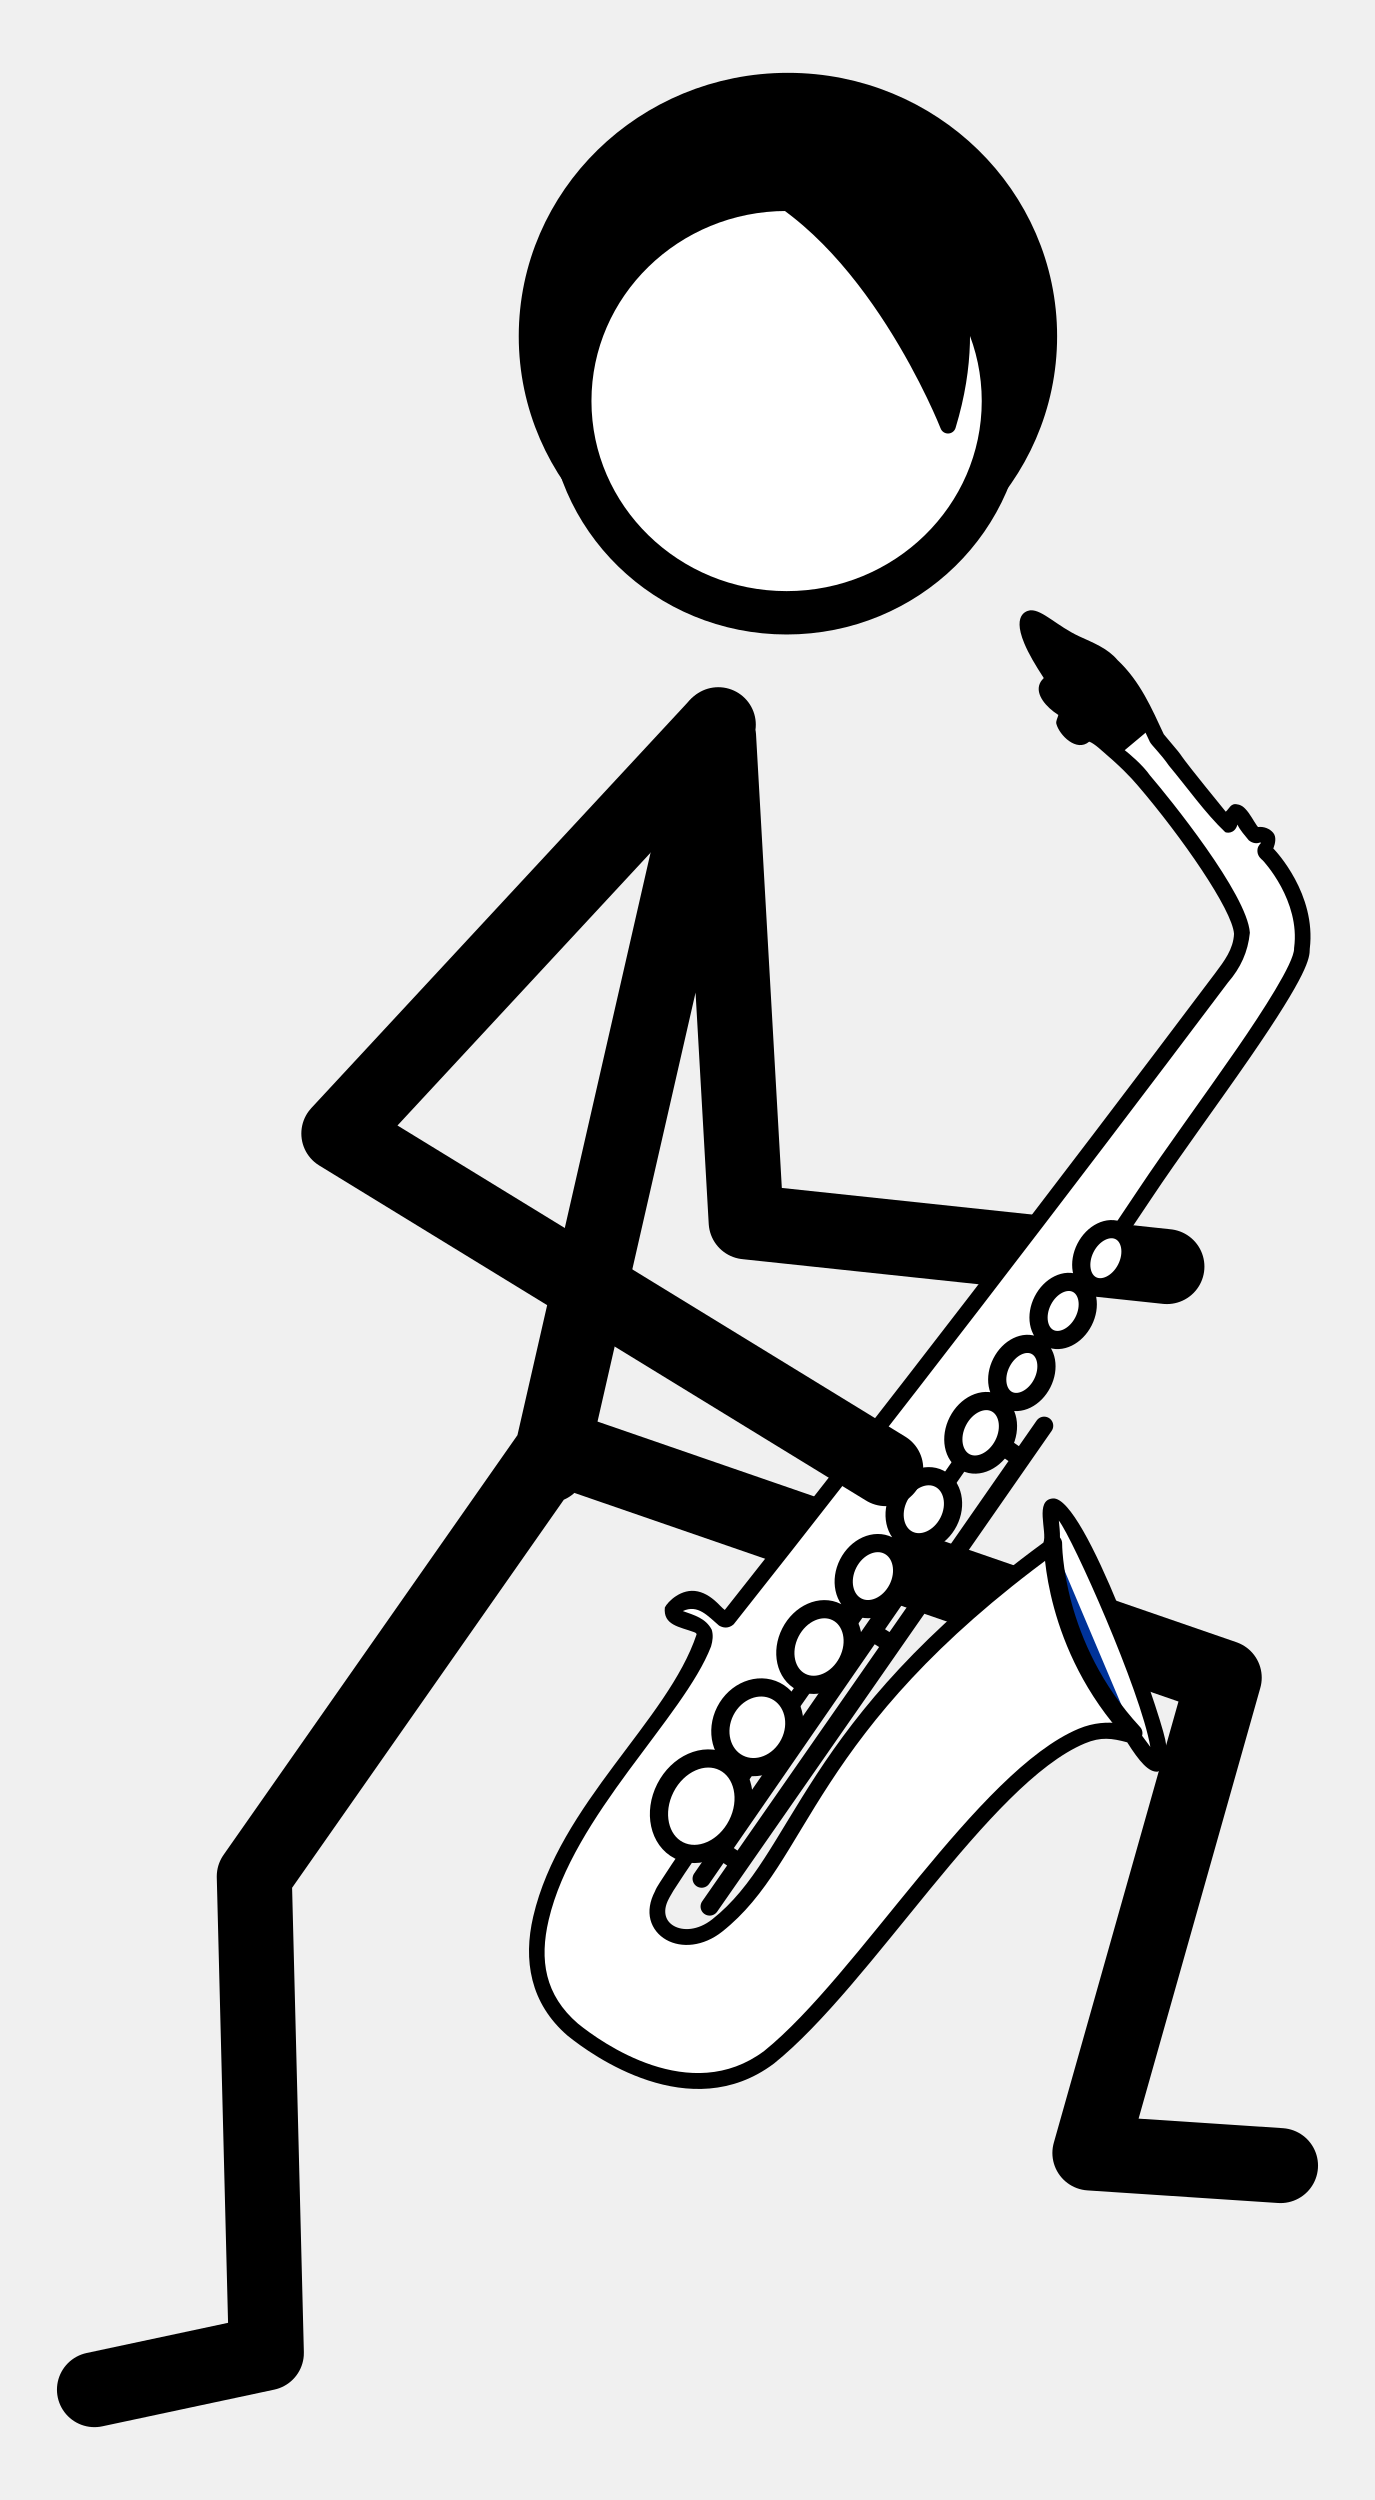
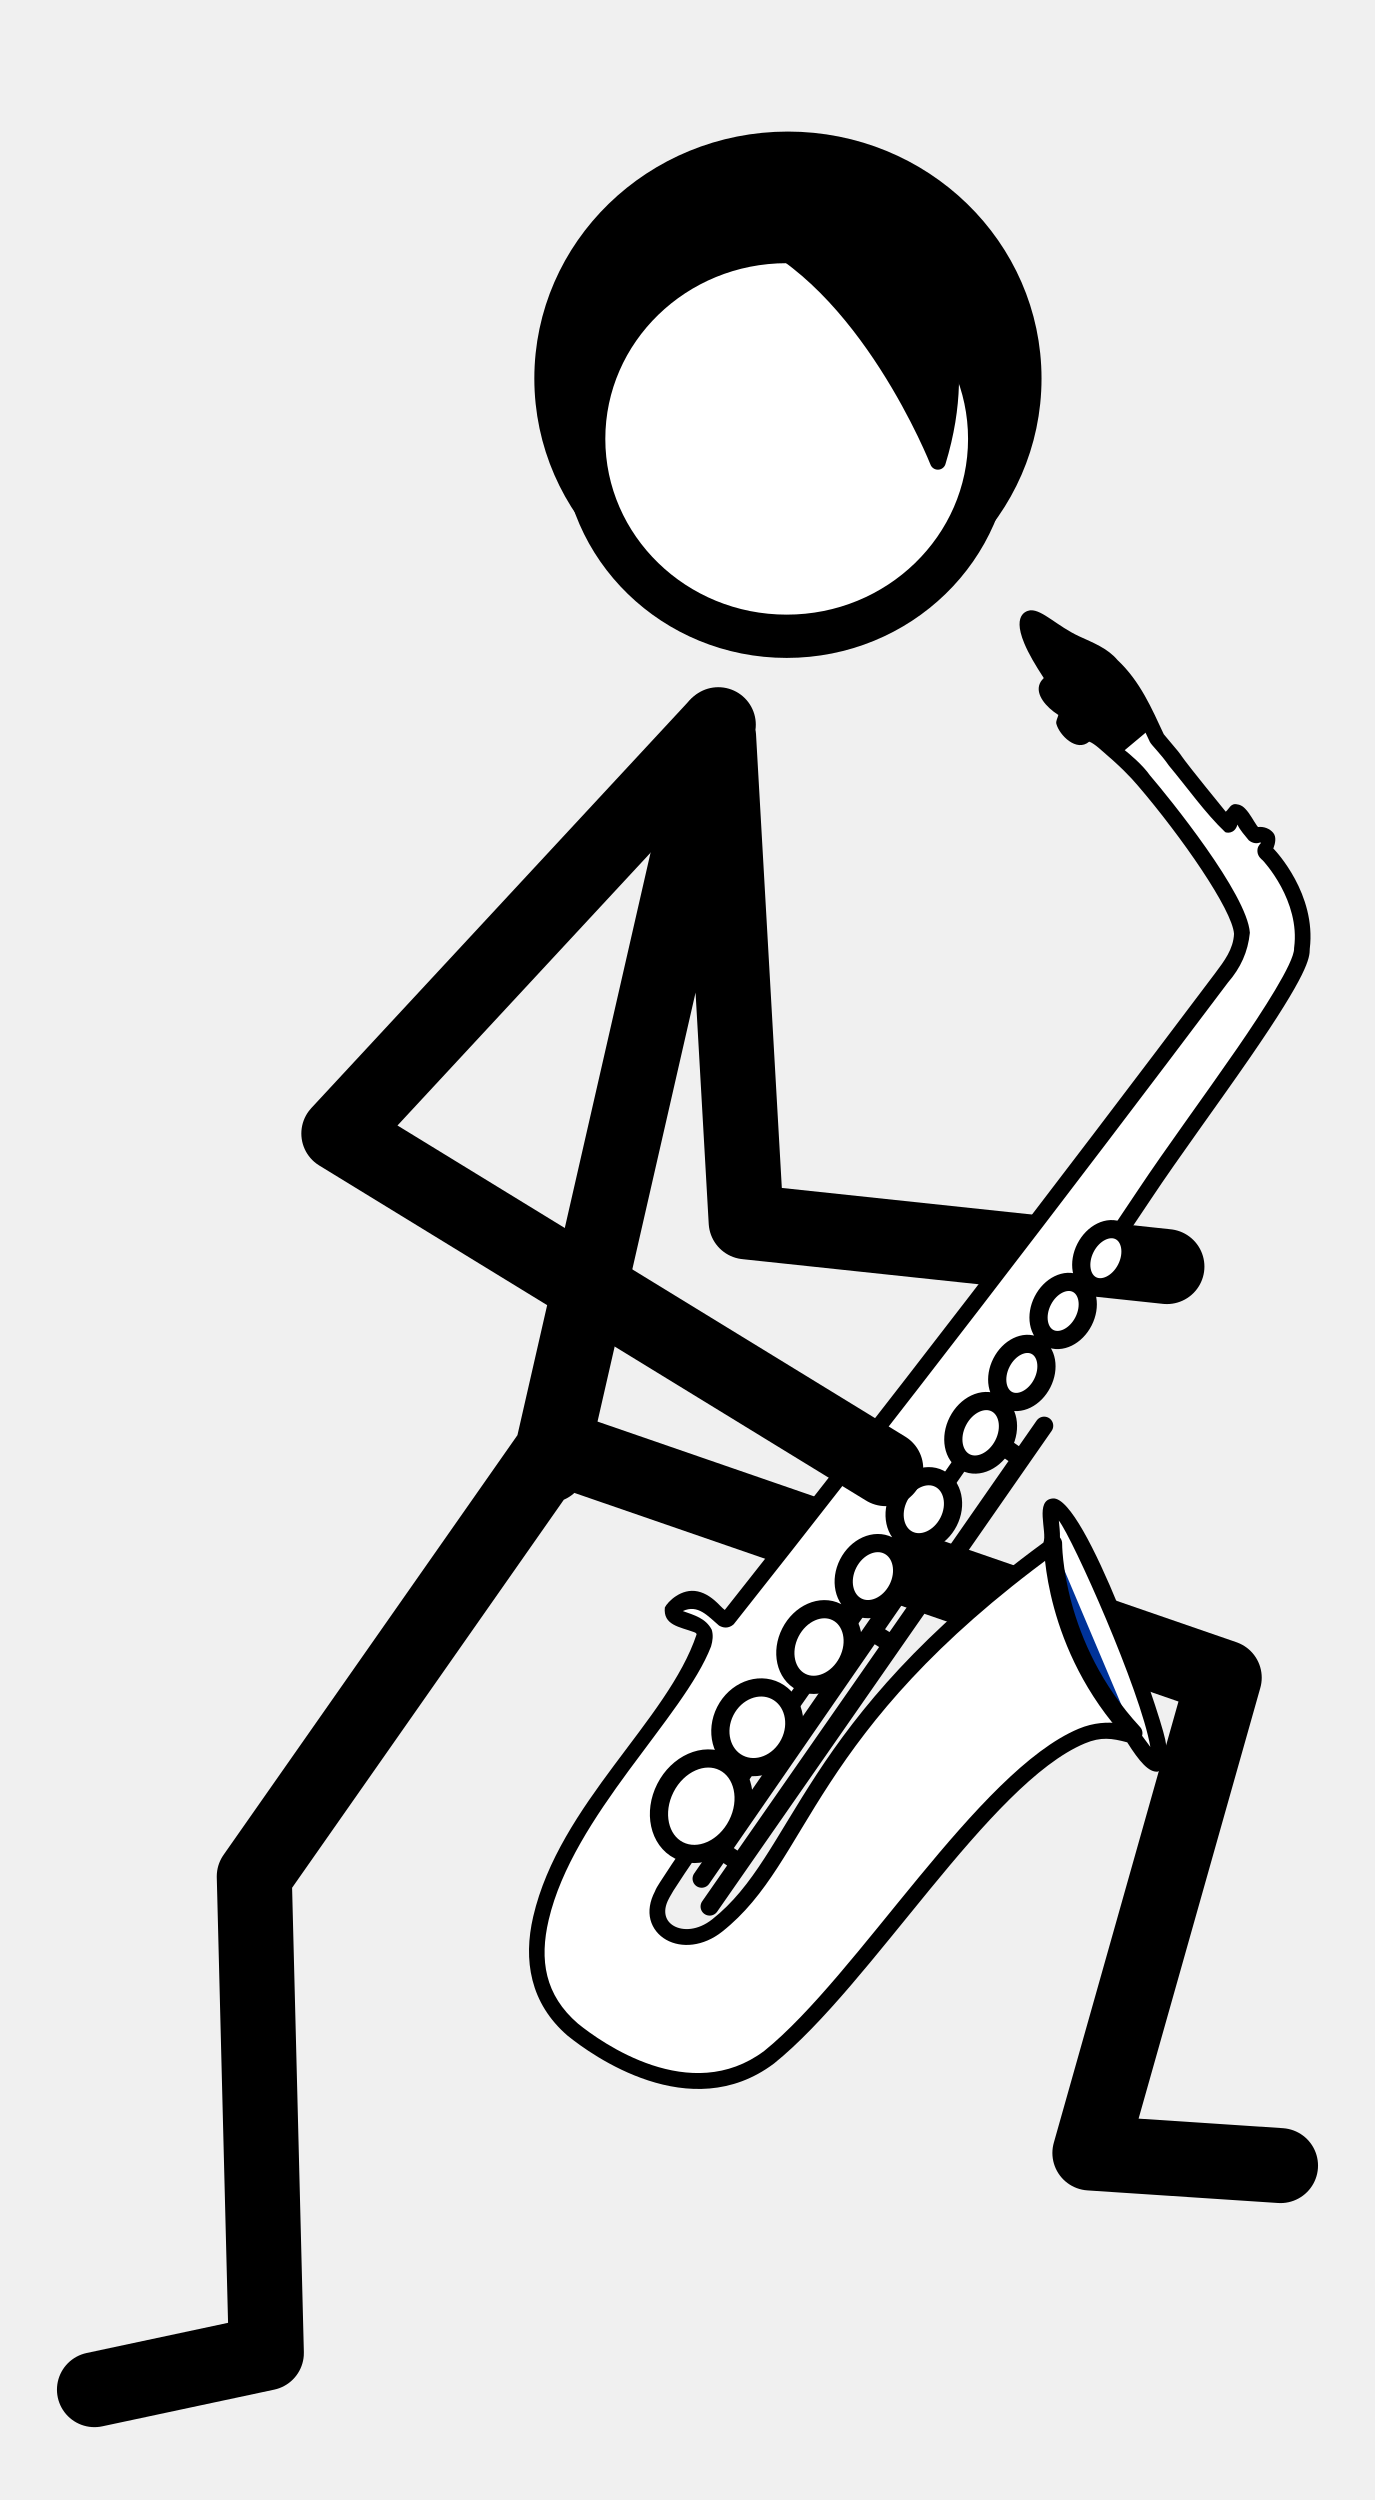
<svg xmlns="http://www.w3.org/2000/svg" xml:space="preserve" width="55" height="100" version="1.1" id="svg7">
  <defs id="defs7" />
  <g id="g5" transform="matrix(1.038581,0,0,1.03782,-31.48004,-5.281247)" style="display:inline;stroke-width:0.963">
    <path id="path1" style="display:inline;fill:none;stroke:#000000;stroke-width:2.89;stroke-linecap:round;stroke-linejoin:round;stroke-miterlimit:4.7;stroke-dasharray:none;stroke-opacity:1" transform="translate(-0.783,4.782)" d="m 58.769,28.699 1.063,18.701 16.204,1.724 m 4.375,34.65 -7.341,-0.486 5.173,-18.32 -25.766,-8.905 -11.59,16.564 0.465,18.369 -6.62,1.414 M 58.758,28.238 52.24,56.781" />
    <g id="g24" transform="matrix(0.5439059,0.2765062,-0.2765062,0.5439059,51.63878,17.14202)" style="display:inline;stroke-width:1.579">
      <path style="color:#000000;display:inline;fill:#ffffff;fill-opacity:1;stroke-width:1.579;-inkscape-stroke:none" d="m 45.299,6.068 c -0.032,0.127 -0.064,0.255 -0.1,0.381 -0.062,0.217 -0.161,0.419 -0.26,0.621 -0.11,0.219 -0.227,0.438 -0.35,0.65 -0.104,0.171 -0.198,0.347 -0.289,0.525 -0.052,0.1 -0.101,0.201 -0.152,0.301 -0.021,0.042 -0.043,0.082 -0.064,0.123 0.249,0.074 0.452,0.128 0.549,0.119 0.72,-0.066 10.534,4.263 11.854,6.471 0.581,0.972 0.222,2.556 0.129,3.09 -2.873,16.313 -6.279,34.623 -9.428,50.211 -0.077,0.202 -0.334,0.187 -1.018,-0.053 -1.065,-0.374 -1.778,-0.192 -2.135,0.545 -0.612,1.264 0.079,0.856 1.586,0.729 4.144,-0.35 -6.896,23.514 4.604,26.355 4.344,0.925 9.654,0.365 11.828,-4.062 2.985,-6.651 2.918,-14.436 5.633,-21.211 2.184,-6.234 3.344,-6.848 5.547,-7.303 0.285,0.171 3.742,2.221 1.623,-0.4 -2.194,-2.715 -11.02,-10.244 -12.24,-10.295 -1.234,-0.052 0.684,1.478 0.662,2.441 -8.747,17.242 -5.005,24.504 -7.916,30.832 -1.128,2.452 -4.042,2.301 -3.986,-0.148 -0.171,-1.241 5.045,-35.486 7.113,-53.285 0.708,-6.091 2.735,-16.528 1.812,-18.307 -1.074,-3.048 -4.49,-4.302 -4.623,-4.332 -0.252,-0.056 -0.277,-0.098 -0.221,-0.354 0.113,-0.515 -0.562,-0.808 -0.936,-0.406 -0.339,0.364 -2.315,-1.738 -1.891,-0.049 0.088,0.35 -0.061,0.375 -0.66,0.109 C 45.553,6.524 49.262,8.023 46.131,6.717 45.853,6.5 45.576,6.284 45.299,6.068 Z" id="path24" />
      <path id="path21" style="color:#000000;fill:#000000;stroke-width:1.579;-inkscape-stroke:none" d="m 35.359,3.11 c -0.06,0.034 -1.078,0.636 0.582,2.049 0.55,0.468 1.213,0.89 2.086,1.395 -0.031,0.134 -0.077,0.243 -0.064,0.43 0.051,0.747 1.045,1.142 1.916,1.229 0.019,0.002 0.009,-2.795e-4 0.027,0.002 0.047,0.199 0.024,0.429 0.145,0.562 0.491,0.545 1.949,1.035 2.354,0.062 -0.018,0.012 0.002,-0.002 0.062,-0.008 0.122,-0.011 0.377,0.019 0.648,0.084 1.816,0.436 2.585,0.715 3.297,1.01 3.894,1.611 8.865,4.287 9.645,5.592 0.402,0.887 0.225,1.823 0.066,2.748 -2.855,16.209 -6.236,34.369 -9.367,49.889 -0.102,-0.022 -0.19,-0.036 -0.42,-0.117 -0.589,-0.207 -1.13,-0.282 -1.623,-0.156 -1.037,0.265 -1.407,1.459 -1.4,1.848 0.406,1.057 1.385,0.667 2.352,0.553 0.145,-0.012 0.156,0.003 0.205,0.055 0.858,5.66 -2.869,13.43 -1.117,20.557 0.674,2.744 2.302,4.979 5.354,5.732 l 0.008,0.002 h 0.008 c 1.867,0.398 9.467,1.605 12.381,-4.33 l 0.004,-0.008 0.004,-0.008 c 3.244,-7.229 4.088,-21.911 8.324,-26.912 0.72,-0.85 1.377,-1.064 2.355,-1.273 1.245,0.744 2.091,1.088 2.564,0.771 0.554,-0.774 -0.001,-1.334 -0.51,-2.02 C 73.96,61.257 63.777,51.458 62.037,52.485 c -1.033,0.609 0.639,2.03 0.721,2.76 -4.328,8.58 -5.601,14.748 -6.123,19.518 -0.526,4.802 -0.335,8.144 -1.727,11.168 -0.494,1.074 -1.337,1.5 -1.961,1.473 -0.312,-0.014 -0.567,-0.128 -0.756,-0.342 -0.189,-0.214 -0.328,-0.546 -0.316,-1.059 l 0.002,-0.041 -0.006,-0.039 c 0.012,0.085 0.003,-0.179 0.031,-0.494 0.029,-0.315 0.076,-0.751 0.141,-1.293 0.13,-1.085 0.328,-2.594 0.576,-4.424 0.497,-3.661 1.198,-8.613 1.969,-14.084 1.541,-10.942 3.361,-23.952 4.396,-32.863 0.351,-3.024 1.036,-7.159 1.518,-10.764 0.85,-6.363 0.517,-7.274 0.244,-7.811 -0.592,-1.633 -1.776,-2.772 -2.824,-3.5 C 57.392,10.322 56.895,10.054 56.519,9.875 56.331,9.786 56.173,9.719 56.054,9.672 55.995,9.648 55.946,9.63 55.906,9.615 55.879,9.606 55.853,9.598 55.826,9.59 55.788,9.223 55.673,8.839 55.371,8.707 55.056,8.571 54.664,8.604 54.349,8.815 54.316,8.801 54.305,8.8 54.255,8.774 53.928,8.601 53.511,8.29 53.113,8.154 52.962,8.103 52.78,8.046 52.533,8.133 52.117,8.232 52.208,8.623 52.095,8.875 49.043,7.522 48.293,7.153 48.056,7.026 47.824,6.9 47.782,6.868 46.388,6.285 44.978,5.182 43.547,3.981 41.664,3.432 40.757,3.048 39.785,3.157 38.826,3.192 37.316,3.248 36,2.751 35.359,3.11 Z m 9.533,3.277 c 0.308,0.237 0.616,0.48 0.93,0.725 0.199,0.149 0.929,0.347 1.758,0.795 1.671,0.715 3.389,1.631 5.061,2.131 0.073,0.022 0.61,-0.134 0.48,-0.771 0.33,0.258 0.724,0.39 1.094,0.562 0.166,0.037 0.465,0.04 0.672,-0.182 0.043,-0.046 0.063,-0.031 0.084,-0.021 -0.034,0.147 -0.108,0.34 0.057,0.604 0.085,0.136 0.213,0.215 0.305,0.254 0.091,0.039 0.162,0.056 0.236,0.072 -0.063,-0.014 -0.021,-0.005 0.004,0.004 0.025,0.009 0.064,0.022 0.113,0.041 0.098,0.039 0.237,0.1 0.404,0.18 0.335,0.16 0.786,0.402 1.262,0.732 0.951,0.661 1.99,1.665 2.479,3.053 l 0.01,0.033 0.018,0.031 c 0.41,0.79 0.022,4.47 -0.348,7.24 -0.478,3.581 -1.161,7.71 -1.518,10.777 -1.033,8.888 -2.854,21.901 -4.395,32.842 -0.77,5.47 -1.471,10.422 -1.969,14.088 -0.249,1.833 -0.447,3.344 -0.578,4.439 -0.065,0.548 -0.114,0.99 -0.145,1.322 -0.028,0.306 -0.045,0.455 -0.023,0.664 -0.01,0.699 0.187,1.3 0.559,1.721 0.377,0.426 0.91,0.656 1.461,0.68 1.101,0.048 2.28,-0.677 2.914,-2.055 1.52,-3.304 1.295,-6.756 1.812,-11.479 0.517,-4.722 1.746,-10.766 6.094,-19.336 0.127,-0.731 -0.35,-1.363 -0.727,-1.967 1.288,0.605 9.459,7.222 11.629,10.129 -0.471,-0.226 -1.086,-0.547 -1.18,-0.604 -0.215,-0.13 -2.044,0.058 -3.375,1.629 -4.464,5.27 -5.369,20.219 -8.471,27.139 -2.574,5.23 -9.4,4.185 -11.256,3.791 -2.699,-0.667 -4.002,-2.481 -4.621,-5 -1.621,-6.594 1.797,-15.295 1.307,-20.047 -0.069,-0.368 -0.19,-0.7 -0.439,-0.961 -0.671,-0.48 -1.397,-0.32 -2.162,-0.225 0.651,-0.835 1.57,-0.427 2.451,-0.219 0.133,0.007 0.284,-0.003 0.439,-0.082 0.156,-0.079 0.283,-0.238 0.336,-0.377 l 0.016,-0.039 0.008,-0.041 c 3.15,-15.594 6.556,-33.908 9.43,-50.225 0.295,-1.193 0.249,-2.3 -0.191,-3.432 C 55.659,12.902 48.523,9.715 46.794,9 46.1,8.629 45.097,8.387 44.527,8.274 43.542,7.878 44.444,7.359 44.892,6.387 Z" />
      <path id="ellipse11" style="fill:#ffffff;stroke:#000000;stroke-width:1.149;stroke-linecap:round;stroke-linejoin:round;stroke-miterlimit:4.7" d="m 58.68,41.639 a 1.443,1.924 0 0 1 -1.443,1.924 1.443,1.924 0 0 1 -1.443,-1.924 1.443,1.924 0 0 1 1.443,-1.924 1.443,1.924 0 0 1 1.443,1.924 z m -0.55,4.672 a 1.443,1.924 0 0 1 -1.443,1.924 1.443,1.924 0 0 1 -1.443,-1.924 1.443,1.924 0 0 1 1.443,-1.924 1.443,1.924 0 0 1 1.443,1.924 z m -0.432,4.549 a 1.615,2.096 0 0 1 -1.615,2.096 1.615,2.096 0 0 1 -1.615,-2.096 1.615,2.096 0 0 1 1.615,-2.096 1.615,2.096 0 0 1 1.615,2.096 z m -0.873,5.929 a 1.752,2.164 0 0 1 -1.752,2.164 1.752,2.164 0 0 1 -1.752,-2.164 1.752,2.164 0 0 1 1.752,-2.164 1.752,2.164 0 0 1 1.752,2.164 z m -0.95,5.222 a 1.752,2.164 0 0 1 -1.752,2.164 1.752,2.164 0 0 1 -1.752,-2.164 1.752,2.164 0 0 1 1.752,-2.164 1.752,2.164 0 0 1 1.752,2.164 z m -0.727,5.535 a 2.027,2.474 0 0 1 -2.027,2.474 2.027,2.474 0 0 1 -2.027,-2.474 2.027,2.474 0 0 1 2.027,-2.474 2.027,2.474 0 0 1 2.027,2.474 z m 4.426,-30.099 a 1.443,1.924 0 0 1 -1.443,1.924 1.443,1.924 0 0 1 -1.443,-1.924 1.443,1.924 0 0 1 1.443,-1.924 1.443,1.924 0 0 1 1.443,1.924 z m -5.36,36.383 a 2.267,2.577 0 0 1 -2.267,2.577 2.267,2.577 0 0 1 -2.267,-2.577 2.267,2.577 0 0 1 2.267,-2.577 2.267,2.577 0 0 1 2.267,2.577 z m -0.618,6.047 a 2.542,3.126 0 0 1 -2.542,3.126 2.542,3.126 0 0 1 -2.542,-3.126 2.542,3.126 0 0 1 2.542,-3.126 2.542,3.126 0 0 1 2.542,3.126 z" />
      <path id="path19" style="display:inline;fill:#003399;fill-opacity:1;stroke:#000000;stroke-width:1.149;stroke-linecap:round;stroke-linejoin:round;stroke-miterlimit:4.7;stroke-dasharray:none;stroke-opacity:1" d="m 43.951,8.472 1.059,-2.485 m 8.511,75.826 1.273,0.161 m 0.925,-16.793 1.228,0.108 m 0.818,-14.307 1.343,0.182 M 54.395,85.286 59.453,48.646 M 56.499,59.084 53.147,83.946 M 63.322,55.019 c 0,0 2.898,5.784 9.951,8.385" />
    </g>
    <path d="M 65.206,56.912 44.144,43.996 58.687,28.309" style="display:inline;fill:none;stroke:#000000;stroke-width:2.89;stroke-linecap:round;stroke-linejoin:round;stroke-miterlimit:4.7;stroke-dasharray:none;stroke-opacity:1" transform="translate(-0.783,4.782)" id="path4" />
-     <g id="g1" transform="matrix(0.8680652,0,0,0.8680652,7.343093,3.18923)" style="display:inline">
-       <ellipse style="fill:#000000;stroke:#000000;stroke-width:1.926;stroke-linecap:butt;stroke-linejoin:miter;stroke-miterlimit:5;stroke-dasharray:none" id="ellipse5" cx="61.417" cy="17.118" rx="10.98" ry="10.733" />
-       <ellipse style="fill:#ffffff;stroke:#000000;stroke-width:1.926;stroke-linecap:butt;stroke-linejoin:miter;stroke-miterlimit:5;stroke-dasharray:none" id="path7" cx="61.358" cy="19.995" rx="9.621" ry="9.402" />
-       <path style="fill:#000000;stroke:#000000;stroke-width:0.701;stroke-linecap:round;stroke-linejoin:round;stroke-miterlimit:4.7" d="m 59.311,10.037 c 5.815,2.374 9.208,11.049 9.208,11.049 1.661,-5.459 -0.503,-8.695 -0.503,-8.695 z" id="path5" />
+     <g id="g1" transform="matrix(0.8131754,0,0,0.8090891,10.71428,5.827686)" style="display:inline;stroke-width:1.031">
+       <ellipse style="fill:#000000;stroke:#000000;stroke-width:2.062;stroke-linecap:butt;stroke-linejoin:miter;stroke-miterlimit:5;stroke-dasharray:none" id="ellipse5" cx="61.417" cy="17.118" rx="10.98" ry="10.733" />
+       <ellipse style="fill:#ffffff;stroke:#000000;stroke-width:2.062;stroke-linecap:butt;stroke-linejoin:miter;stroke-miterlimit:5;stroke-dasharray:none" id="path7" cx="61.358" cy="19.995" rx="9.621" ry="9.402" />
+       <path style="fill:#000000;stroke:#000000;stroke-width:0.75;stroke-linecap:round;stroke-linejoin:round;stroke-miterlimit:4.7" d="m 59.311,10.037 c 5.815,2.374 9.208,11.049 9.208,11.049 1.661,-5.459 -0.503,-8.695 -0.503,-8.695 z" id="path5" />
    </g>
  </g>
</svg>
